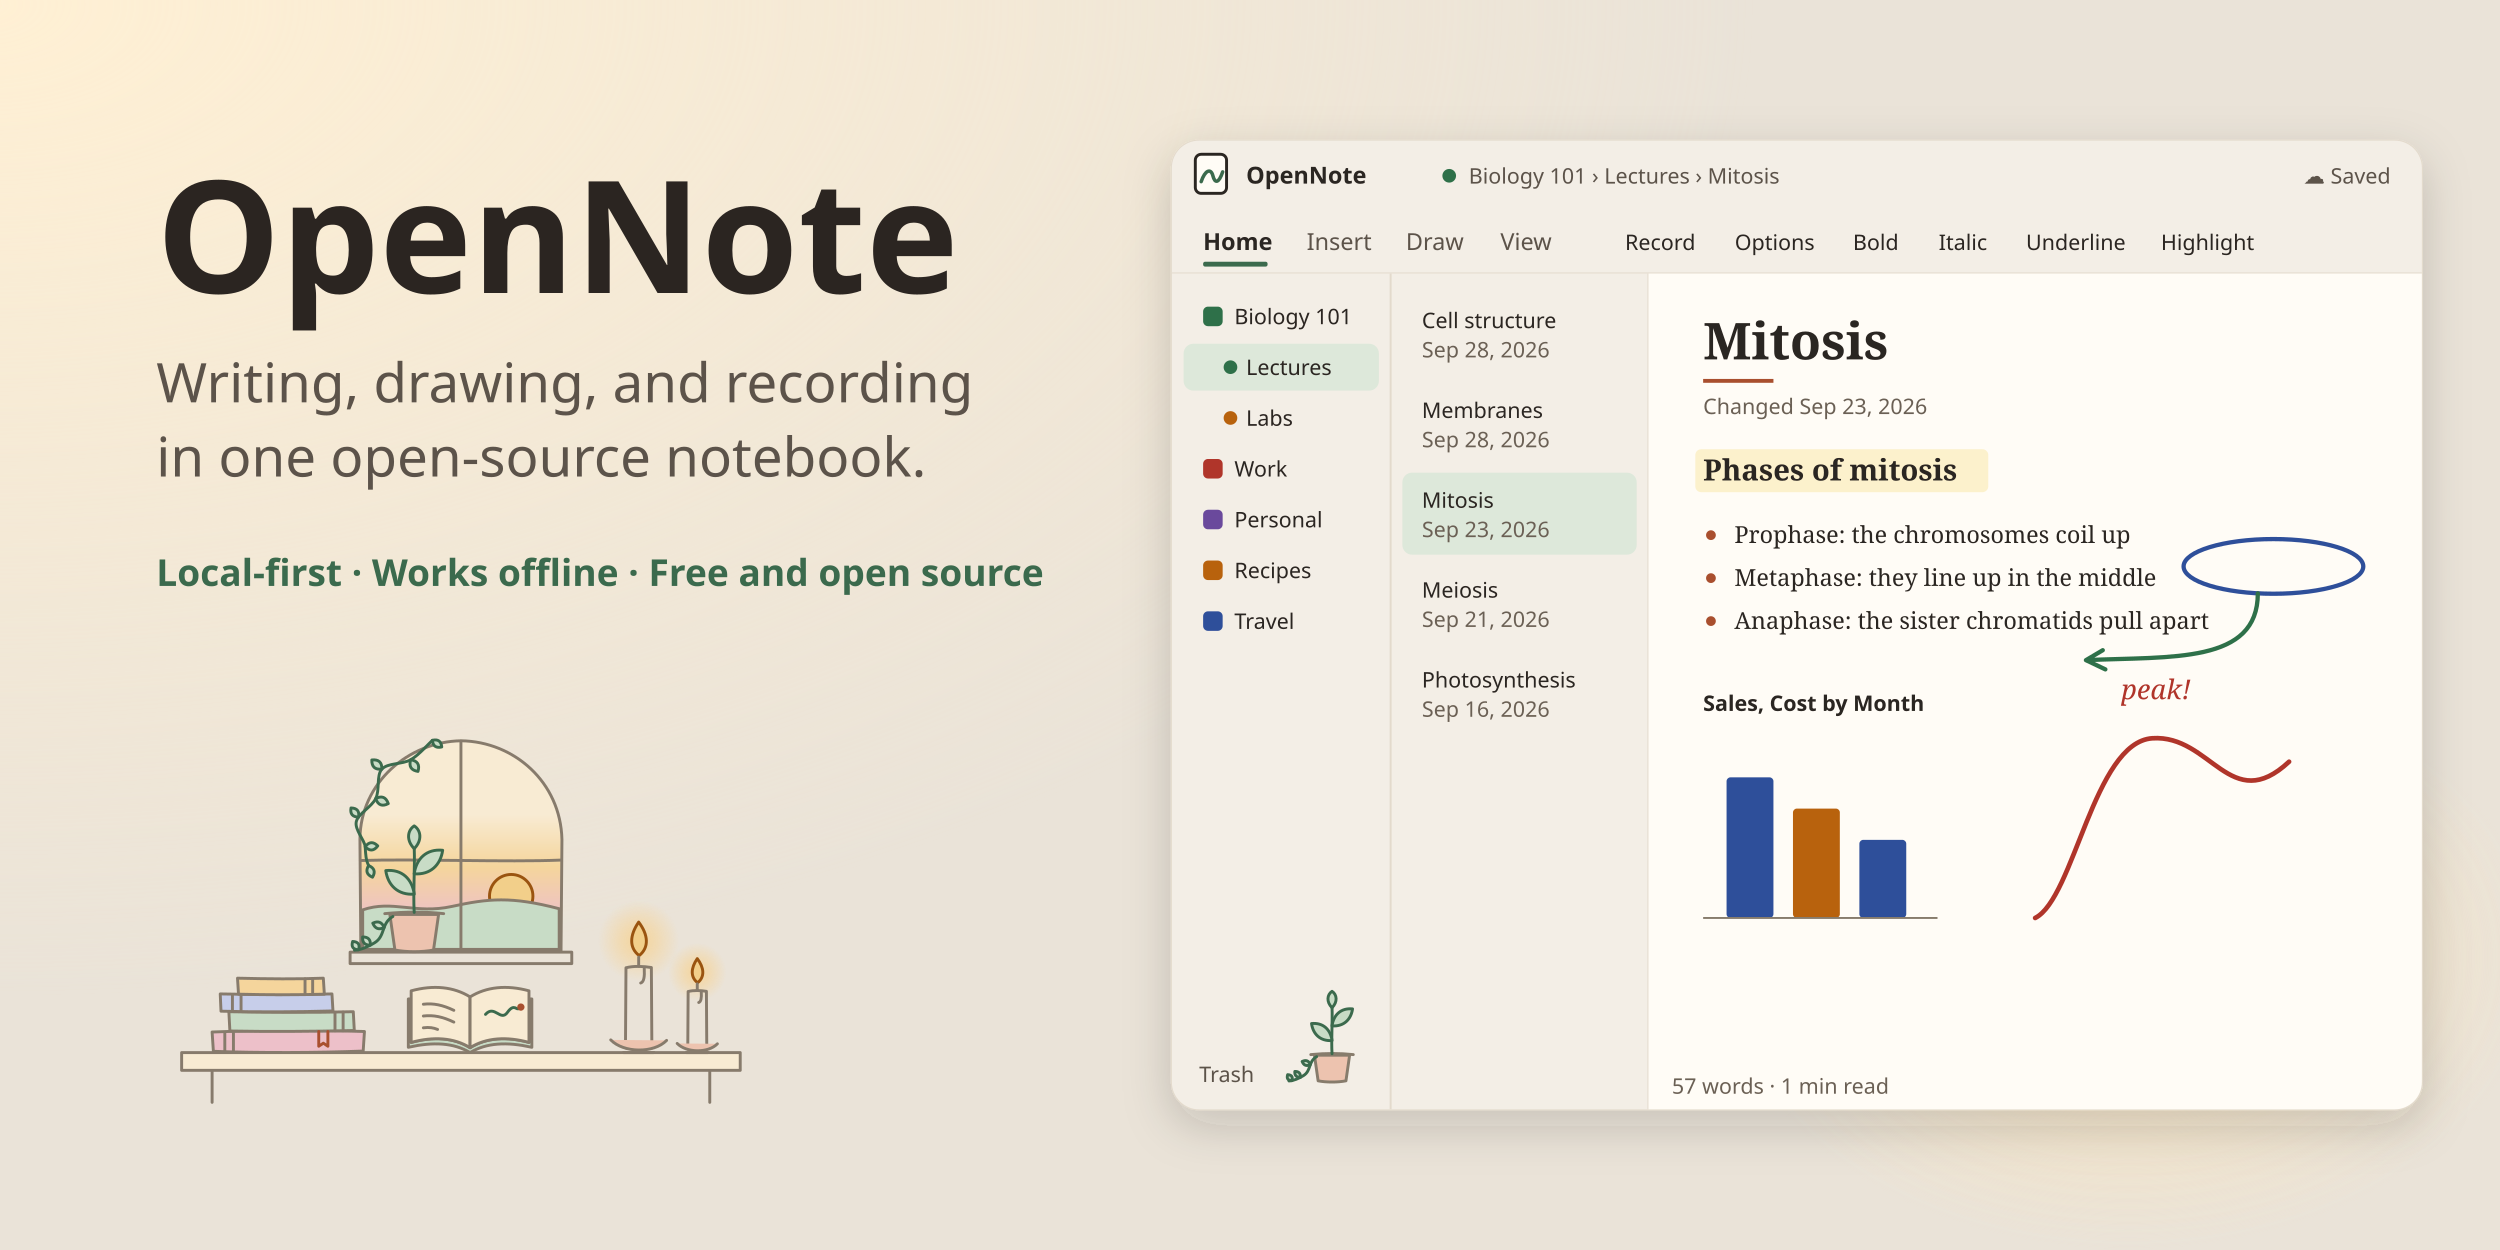
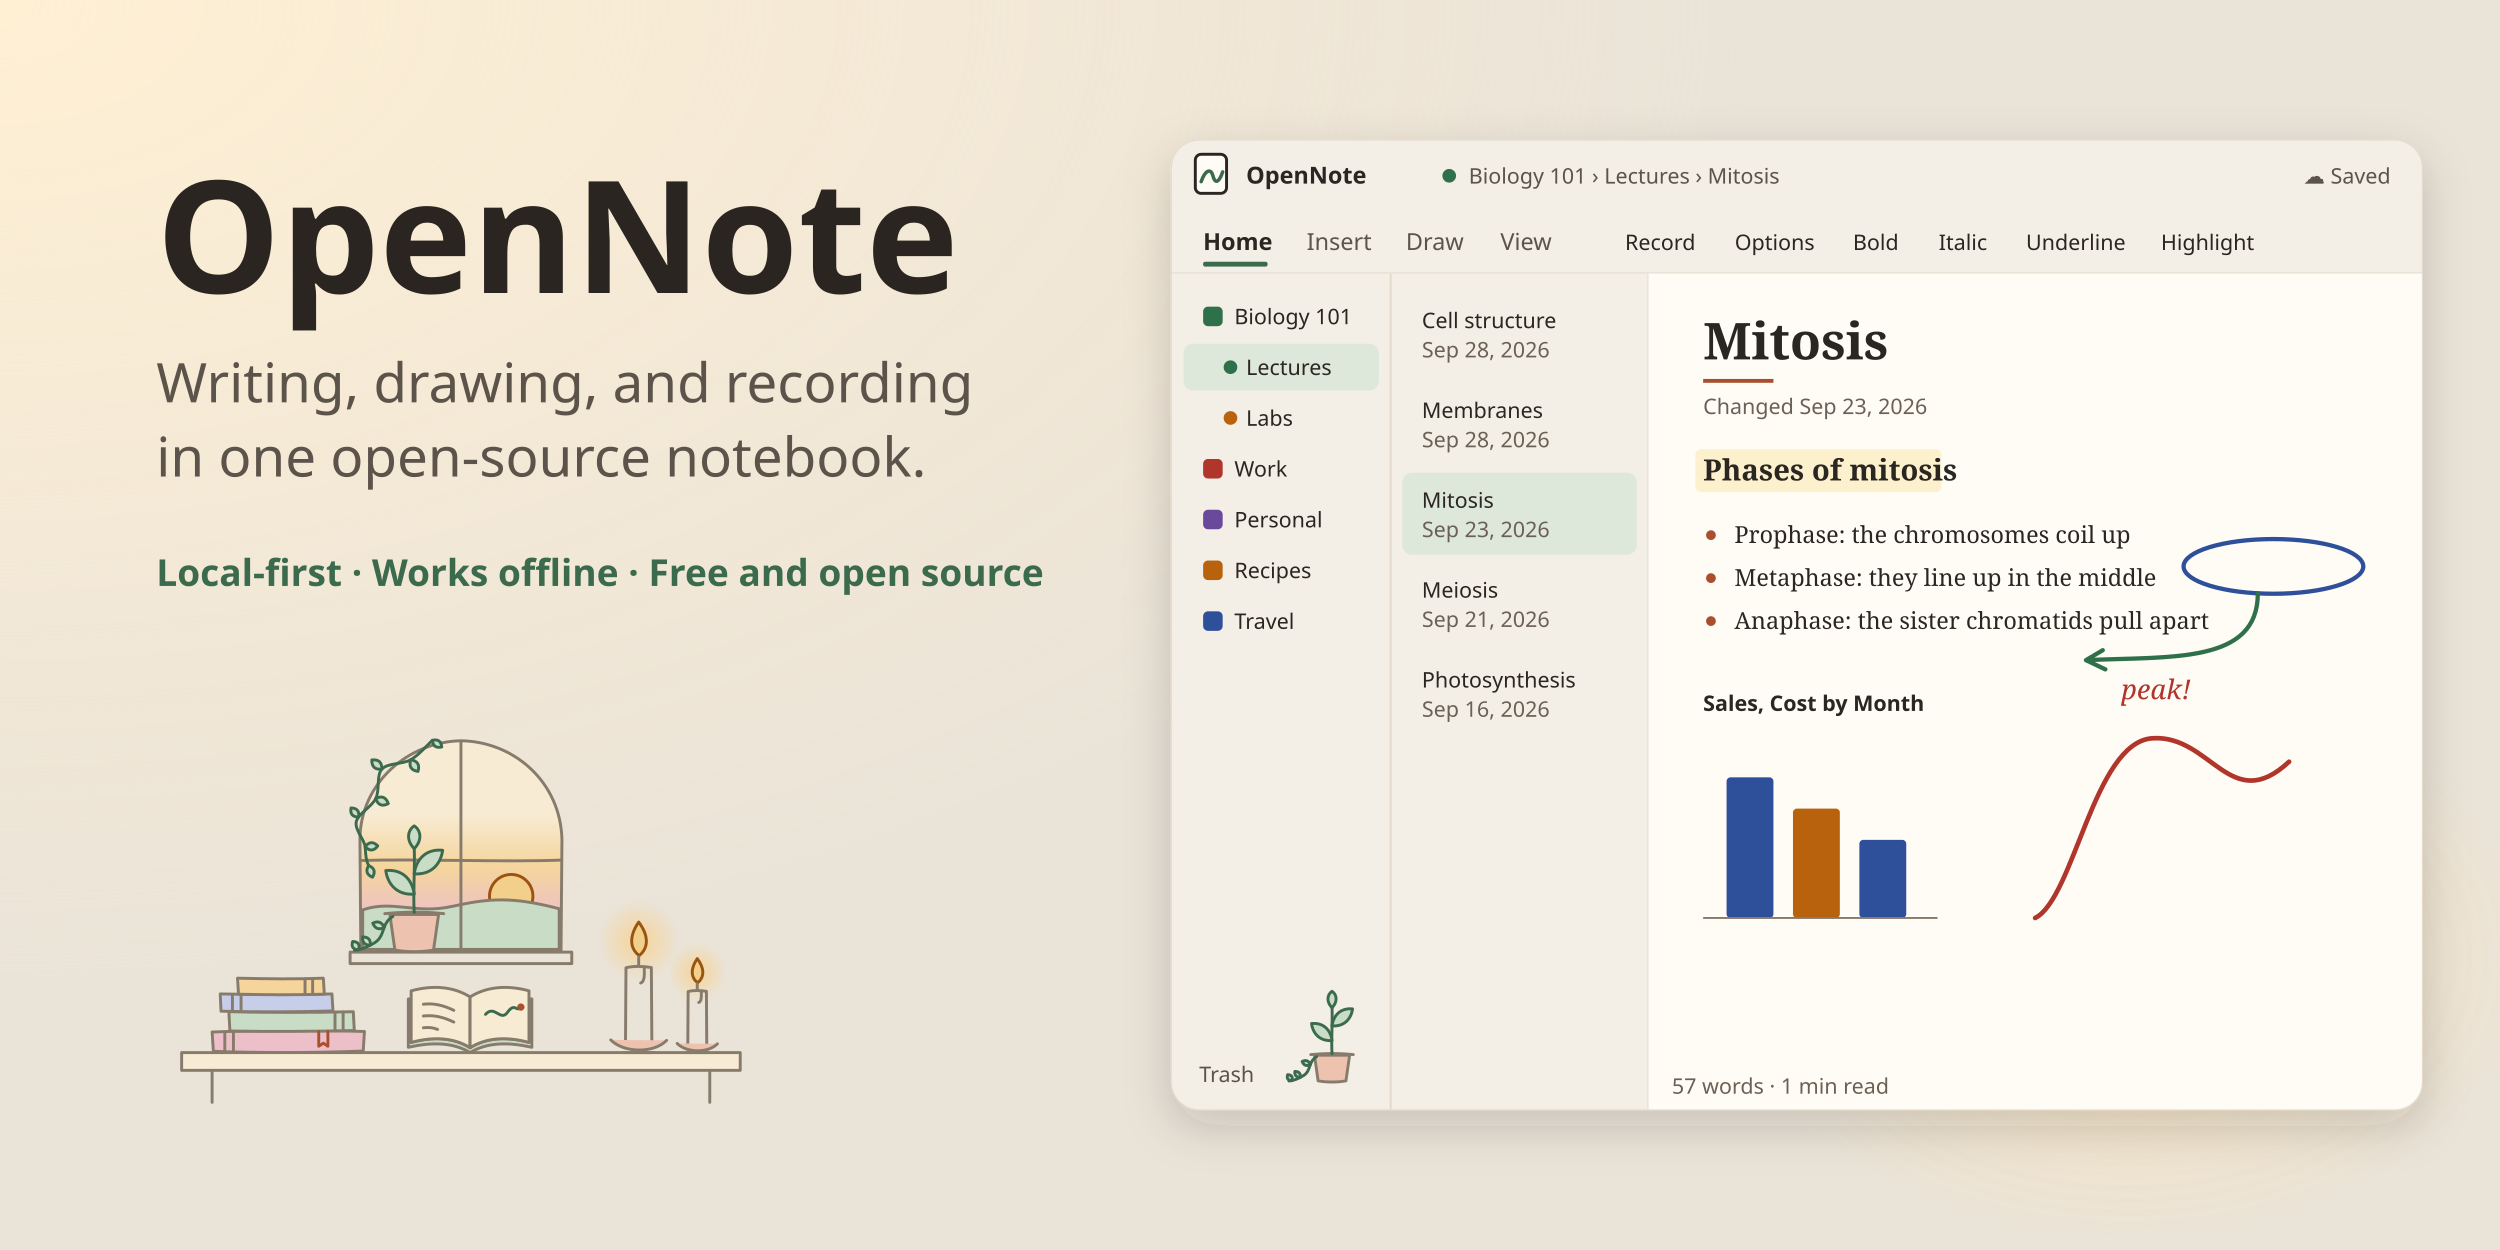
<svg xmlns="http://www.w3.org/2000/svg" viewBox="0 0 1280 640" width="1280" height="640" role="img" aria-labelledby="title" data-safe-margin="40">
  <defs>
    <filter id="lift" x="-10%" y="-10%" width="120%" height="130%">
      <feDropShadow dx="0" dy="8" stdDeviation="12" flood-color="#2B2521" flood-opacity="0.18" />
    </filter>
  </defs>
  <defs>
    <radialGradient id="ambient25" cx="0" cy="0" r="1" gradientUnits="userSpaceOnUse" gradientTransform="translate(0 0) scale(896 512)">
      <stop offset="0" stop-color="#FFF0D4" />
      <stop offset="1" stop-color="#FFF0D4" stop-opacity="0" />
    </radialGradient>
    <radialGradient id="ambient25p">
      <stop offset="0" stop-color="#FCE4B8" />
      <stop offset="1" stop-color="#FCE4B8" stop-opacity="0" />
    </radialGradient>
  </defs>
  <rect x="0" y="0" width="1280" height="640" rx="0" fill="#EAE3D8" />
  <rect x="0" y="0" width="1280" height="640" fill="url(#ambient25)" />
  <ellipse cx="1090" cy="490" rx="210" ry="150" fill="url(#ambient25p)" opacity="0.9" />
  <g font-family="'Atkinson Hyperlegible Next', 'Segoe UI', 'DejaVu Sans', sans-serif">
    <text x="80" y="150" font-size="80" font-weight="700" fill="#2B2521" text-anchor="start" font-family="'Atkinson Hyperlegible Next', 'Segoe UI', system-ui, sans-serif">OpenNote</text>
    <text x="80" y="206" font-size="28" font-weight="400" fill="#5C534A" text-anchor="start" font-family="'Atkinson Hyperlegible Next', 'Segoe UI', system-ui, sans-serif">Writing, drawing, and recording</text>
    <text x="80" y="244" font-size="28" font-weight="400" fill="#5C534A" text-anchor="start" font-family="'Atkinson Hyperlegible Next', 'Segoe UI', system-ui, sans-serif">in one open-source notebook.</text>
    <text x="80" y="300" font-size="19" font-weight="700" fill="#3B6A4D" text-anchor="start" font-family="'Atkinson Hyperlegible Next', 'Segoe UI', system-ui, sans-serif">Local-first  ·  Works offline  ·  Free and open source</text>
  </g>
  <g data-important="desk by the window">
    <g data-part="desk-scene" transform="translate(80 372) scale(1.3)" fill="none" stroke="#877B6C" stroke-linecap="round" stroke-linejoin="round">
      <path d="M10 128.4H230V135.4H10ZM22 136V148m196-12v12" fill="#F8EBD3" stroke-width="1.154" data-part="desk" />
      <g data-part="window" transform="translate(75 2) scale(0.9)" stroke-width="1.282">
        <defs>
          <linearGradient id="desk-sky" x2="0" y2="1">
            <stop offset="0" stop-color="#F8EBD3" />
            <stop offset="0.35" stop-color="#F8EBD3" />
            <stop offset="0.6" stop-color="#F5D59C" />
            <stop offset="0.85" stop-color="#EDC0C9" />
          </linearGradient>
        </defs>
        <path d="M6.2 96 5.8 47C6 22.5 27 4.3 50.2 4 73.2 4.4 93.6 22 94.2 47.2L93.8 96Z" fill="url(#desk-sky)" data-part="sky" />
        <circle cx="72" cy="72" r="9.5" data-part="sun" fill="#F2CF8A" stroke="#9A5410" />
        <path d="M7 78C20 73.5 30 80 46 76.5S72 72 93 77.5L93 95.3H7Z" fill="#C8DCC6" />
        <path d="M50 4.2V96M6 56.4C30 55.6 70 57.2 94 56.2" data-part="window-bars" />
        <path d="M37.5 3.8C35.9 5.2 31.7 10.2 28 12.3 24.3 14.4 18 13.6 15.4 16.4 12.9 19.2 14.6 25.5 12.7 29.3 10.8 33.1 5 35.9 4.2 39.4 3.4 42.9 7.9 47.5 8.1 50.4 8.3 53.8 8.4 56.2 9.6 58.6" stroke="#3B6A4D" data-part="vine" />
        <path d="M37.5 3.8Q37.9 7.6 41.6 6.7Q41.2 2.9 37.5 3.8Z" fill="#C8DCC6" stroke="#3B6A4D" data-part="leaf" />
        <path d="M28 12.3Q26.7 16.7 31.2 17.4Q32.5 13 28 12.3Z" fill="#C8DCC6" stroke="#3B6A4D" data-part="leaf" />
        <path d="M15.4 16.4Q15.5 11.9 11 12.4Q10.9 16.9 15.4 16.4Z" fill="#C8DCC6" stroke="#3B6A4D" data-part="leaf" />
        <path d="M12.7 29.3Q14.2 33.6 18.2 31.5Q16.7 27.2 12.7 29.3Z" fill="#C8DCC6" stroke="#3B6A4D" data-part="leaf" />
        <path d="M5.2 37.4Q5.9 33.5 1.9 33.4Q1.2 37.3 5.2 37.4Z" fill="#C8DCC6" stroke="#3B6A4D" data-part="leaf" />
        <path d="M8.1 50.4Q11.1 53.4 13.6 50Q10.6 47 8.1 50.4Z" fill="#C8DCC6" stroke="#3B6A4D" data-part="leaf" />
        <path d="M9.6 58.6Q7.5 62.1 11.3 63.7Q13.4 60.2 9.6 58.6Z" fill="#C8DCC6" stroke="#3B6A4D" data-part="leaf" />
        <path d="M1.5 96.5H98.5V101.5H1.5Z" data-part="sill" />
      </g>
      <g data-part="plant" transform="translate(76 38) scale(0.8)" stroke-width="1.442">
        <path d="M20 45H44L41.5 62.5C36 63.6 28 63.6 22.5 62.5Z" fill="#EDC3AF" data-part="pot" />
        <path d="M17.5 44.6C28 43.6 37 43.6 46.5 44.6" />
        <path d="M32 44C31.4 34 32.4 23 32 12" stroke="#3B6A4D" />
        <path d="M21.5 46C15.5 49.5 18 55.6 12.4 59 9 61 6 62.4 2.6 62.6" stroke="#3B6A4D" />
        <path d="M32 35C24 35.6 19 30.6 18 23.4 26 22.6 31 27.6 32 35Z" fill="#C8DCC6" stroke="#3B6A4D" />
        <path d="M32 25C40 25.6 45 20.6 46 13.4 38 12.6 33 17.6 32 25Z" fill="#C8DCC6" stroke="#3B6A4D" />
        <path d="M32 12.6C28 8.6 28.6 3.6 32 1.4 35.4 3.6 36 8.6 32 12.6Z" fill="#C8DCC6" stroke="#3B6A4D" />
        <path d="M17.2 51.4Q15.5 47.4 11.6 49.3Q13.3 53.4 17.2 51.4Z" fill="#C8DCC6" stroke="#3B6A4D" />
        <path d="M10.4 60.1Q10.7 56 6.6 56.1Q6.3 60.2 10.4 60.1Z" fill="#C8DCC6" stroke="#3B6A4D" />
        <path d="M4.6 62.4Q5.8 58.5 1.7 58.3Q0.5 62.2 4.6 62.4Z" fill="#C8DCC6" stroke="#3B6A4D" />
      </g>
      <g data-part="books" transform="translate(20 90.3) scale(1)" stroke-width="1.154">
        <path d="M2.5 37.6C20 38.3 44 38.2 61.5 37.5L62 29.8C44 29.2 20 29.3 2 30Z" fill="#EDC0C9" />
        <path d="M9 29.6C24 29.9 42 29.8 58 29.4L57.6 22C42 22.4 24 22.3 8.6 22Z" fill="#C8DCC6" />
        <path d="M5.5 21.8C20 22.2 36 22.1 49.6 21.7L49.2 15C36 15.4 20 15.3 5.2 15Z" fill="#C7CEEA" />
        <path d="M12.4 15.1C24 15.4 36 15.4 46.2 15.1L45.8 8.8C36 9.2 24 9.1 12 8.8Z" fill="#F5D59C" />
        <path d="M7 30.2v7.4m3.4-7.5v7.6m43.2-15.5v7.3m-3.2-7.2v7.2M10 15.2v6.6m3.4-6.6v6.7M41.6 9v6.1m-3-6v6" />
        <path d="M44 29.8V35.6L45.8 34.4 47.6 35.6V29.8" stroke="#A9502F" />
      </g>
      <g data-part="notebook" transform="translate(98 96.88) scale(0.8)" stroke-width="1.442">
        <path d="M1.6 13V36.8C14 34 24 34.6 32 39.4 40 34.6 50 34 62.4 36.8V13H61V34.4C50 31.4 40 32 32 37 24 32 14 31.4 3 34.4V13Z" fill="#C8DCC6" />
        <path d="M3 9C14 6 24 7 32 12V37C24 32 14 31.4 3 34.4Z" fill="#F8EBD3" />
        <path d="M61 9C50 6 40 7 32 12V37C40 32 50 31.4 61 34.4Z" fill="#F8EBD3" />
        <path d="M9 15.6C14 15 18.6 16 24 18.6M9 21.4C14 20.8 18.6 21.8 24 24.4M9 27.2C12 26.8 14 27.2 16 28" />
        <path d="M39.6 20.6C44 15.6 47 24.4 50.4 19.6S55 19 56 17.6" stroke="#3B6A4D" />
        <circle cx="57" cy="17" r="1.8" fill="#A9502F" stroke="none" />
      </g>
      <g data-part="candle" transform="translate(176 72.4) scale(1)" stroke-width="1.154">
        <defs>
          <radialGradient id="desk-glow-1">
            <stop offset="0" stop-color="#F5D59C" />
            <stop offset="0.45" stop-color="#F5D59C" stop-opacity="0.6" />
            <stop offset="1" stop-color="#F5D59C" stop-opacity="0" />
          </radialGradient>
        </defs>
        <circle cx="14" cy="12" r="16" fill="url(#desk-glow-1)" stroke="none" />
        <path d="M14 4.6C17.8 9.6 18.2 14.6 14.2 17.8 10.2 14.8 10.4 9.8 14 4.6Z" fill="#F2CF8A" stroke="#9A5410" data-part="flame" />
        <path d="M14 18.4V22" />
        <path d="M9 22.6C12 21.8 16 22 19 22.5L19.2 54.2C16 54.9 12 54.8 8.8 54.1Z" data-part="candle-body" />
        <path d="M16.2 22.8C16.4 26.4 16 28.2 14.8 28.6" />
        <path d="M3 51C8 56.2 20 56.4 25 51.2" fill="#EDC3AF" data-part="dish" />
        <path d="M8 56H20" data-part="candle-base" />
      </g>
      <g data-part="short-candle" transform="translate(203 88.08) scale(0.72)" stroke-width="1.603">
        <defs>
          <radialGradient id="desk-glow-2">
            <stop offset="0" stop-color="#F5D59C" />
            <stop offset="0.45" stop-color="#F5D59C" stop-opacity="0.6" />
            <stop offset="1" stop-color="#F5D59C" stop-opacity="0" />
          </radialGradient>
        </defs>
        <circle cx="14" cy="12" r="16" fill="url(#desk-glow-2)" stroke="none" />
        <path d="M14 4.6C17.8 9.6 18.2 14.6 14.2 17.8 10.2 14.8 10.4 9.8 14 4.6Z" fill="#F2CF8A" stroke="#9A5410" data-part="flame" />
        <path d="M14 18.4V22" />
        <path d="M9 22.6C12 21.8 16 22 19 22.5L19.2 54.2C16 54.9 12 54.8 8.8 54.1Z" data-part="candle-body" />
        <path d="M16.2 22.8C16.4 26.4 16 28.2 14.8 28.6" />
        <path d="M3 51C8 56.2 20 56.4 25 51.2" fill="#EDC3AF" data-part="dish" />
        <path d="M8 56H20" data-part="candle-base" />
      </g>
    </g>
  </g>
  <g filter="url(#lift)" data-important="workspace">
    <rect x="600" y="72" width="640" height="496" rx="14" fill="#F3EEE6" stroke="#E3DACC" stroke-width="1" />
    <clipPath id="win">
      <rect x="600" y="72" width="640" height="496" rx="14" />
    </clipPath>
    <g clip-path="url(#win)" font-family="'Atkinson Hyperlegible Next', 'Segoe UI', 'DejaVu Sans', sans-serif">
      <rect x="600" y="72" width="640" height="68" rx="0" fill="#F3EEE6" />
      <rect x="612" y="79" width="16" height="20" rx="3" fill="#FFFCF6" stroke="#2B2521" stroke-width="1.5" />
      <path d="M615 93c2-6 5-7 6-3s3 4 5-2" fill="none" stroke-linecap="round" stroke-linejoin="round" stroke="#3B6A4D" stroke-width="1.8" />
      <text x="638" y="94" font-size="12" font-weight="600" fill="#2B2521" text-anchor="start" font-family="'Atkinson Hyperlegible Next', 'Segoe UI', system-ui, sans-serif">OpenNote</text>
      <circle cx="742" cy="90" r="3.5" fill="#2E7048" />
      <text x="752" y="94" font-size="11" font-weight="400" fill="#5C534A" text-anchor="start" font-family="'Atkinson Hyperlegible Next', 'Segoe UI', system-ui, sans-serif">Biology 101 › Lectures › Mitosis</text>
      <text x="1224" y="94" font-size="11" font-weight="400" fill="#5C534A" text-anchor="end" font-family="'Atkinson Hyperlegible Next', 'Segoe UI', system-ui, sans-serif">☁ Saved</text>
      <line x1="600" y1="140" x2="1240" y2="140" stroke="#E3DACC" />
      <text x="616" y="128" font-size="12" font-weight="600" fill="#2B2521" text-anchor="start" font-family="'Atkinson Hyperlegible Next', 'Segoe UI', system-ui, sans-serif">Home</text>
      <rect x="616" y="134" width="33" height="2.5" rx="1" fill="#3B6A4D" />
      <text x="669" y="128" font-size="12" font-weight="400" fill="#5C534A" text-anchor="start" font-family="'Atkinson Hyperlegible Next', 'Segoe UI', system-ui, sans-serif">Insert</text>
      <text x="719.8" y="128" font-size="12" font-weight="400" fill="#5C534A" text-anchor="start" font-family="'Atkinson Hyperlegible Next', 'Segoe UI', system-ui, sans-serif">Draw</text>
      <text x="768.2" y="128" font-size="12" font-weight="400" fill="#5C534A" text-anchor="start" font-family="'Atkinson Hyperlegible Next', 'Segoe UI', system-ui, sans-serif">View</text>
      <text x="832" y="128" font-size="11" font-weight="400" fill="#2B2521" text-anchor="start" font-family="'Atkinson Hyperlegible Next', 'Segoe UI', system-ui, sans-serif">Record</text>
      <text x="888.2" y="128" font-size="11" font-weight="400" fill="#2B2521" text-anchor="start" font-family="'Atkinson Hyperlegible Next', 'Segoe UI', system-ui, sans-serif">Options</text>
      <text x="948.7" y="128" font-size="11" font-weight="400" fill="#2B2521" text-anchor="start" font-family="'Atkinson Hyperlegible Next', 'Segoe UI', system-ui, sans-serif">Bold</text>
      <text x="992.6" y="128" font-size="11" font-weight="400" fill="#2B2521" text-anchor="start" font-family="'Atkinson Hyperlegible Next', 'Segoe UI', system-ui, sans-serif">Italic</text>
      <text x="1037.3" y="128" font-size="11" font-weight="400" fill="#2B2521" text-anchor="start" font-family="'Atkinson Hyperlegible Next', 'Segoe UI', system-ui, sans-serif">Underline</text>
      <text x="1106.4" y="128" font-size="11" font-weight="400" fill="#2B2521" text-anchor="start" font-family="'Atkinson Hyperlegible Next', 'Segoe UI', system-ui, sans-serif">Highlight</text>
      <rect x="600" y="140" width="244" height="428" rx="0" fill="#F3EEE6" />
      <line x1="712" y1="140" x2="712" y2="568" stroke="#E3DACC" />
      <line x1="844" y1="140" x2="844" y2="568" stroke="#E3DACC" />
      <rect x="616" y="157" width="10" height="10" rx="2.5" fill="#2E7048" />
      <text x="632" y="166" font-size="11" font-weight="400" fill="#2B2521" text-anchor="start" font-family="'Atkinson Hyperlegible Next', 'Segoe UI', system-ui, sans-serif">Biology 101</text>
      <rect x="606" y="176" width="100" height="24" rx="5" fill="#DDE8DA" />
      <circle cx="630" cy="188" r="3.5" fill="#2E7048" />
      <text x="638" y="192" font-size="11" font-weight="400" fill="#2B2521" text-anchor="start" font-family="'Atkinson Hyperlegible Next', 'Segoe UI', system-ui, sans-serif">Lectures</text>
      <circle cx="630" cy="214" r="3.5" fill="#B8620F" />
      <text x="638" y="218" font-size="11" font-weight="400" fill="#2B2521" text-anchor="start" font-family="'Atkinson Hyperlegible Next', 'Segoe UI', system-ui, sans-serif">Labs</text>
      <rect x="616" y="235" width="10" height="10" rx="2.5" fill="#B0342A" />
      <text x="632" y="244" font-size="11" font-weight="400" fill="#2B2521" text-anchor="start" font-family="'Atkinson Hyperlegible Next', 'Segoe UI', system-ui, sans-serif">Work</text>
      <rect x="616" y="261" width="10" height="10" rx="2.5" fill="#6A4A9C" />
      <text x="632" y="270" font-size="11" font-weight="400" fill="#2B2521" text-anchor="start" font-family="'Atkinson Hyperlegible Next', 'Segoe UI', system-ui, sans-serif">Personal</text>
      <rect x="616" y="287" width="10" height="10" rx="2.5" fill="#B8620F" />
      <text x="632" y="296" font-size="11" font-weight="400" fill="#2B2521" text-anchor="start" font-family="'Atkinson Hyperlegible Next', 'Segoe UI', system-ui, sans-serif">Recipes</text>
      <rect x="616" y="313" width="10" height="10" rx="2.5" fill="#2F4F9A" />
      <text x="632" y="322" font-size="11" font-weight="400" fill="#2B2521" text-anchor="start" font-family="'Atkinson Hyperlegible Next', 'Segoe UI', system-ui, sans-serif">Travel</text>
      <text x="614" y="554" font-size="11" font-weight="400" fill="#5C534A" text-anchor="start" font-family="'Atkinson Hyperlegible Next', 'Segoe UI', system-ui, sans-serif">Trash</text>
      <g data-part="plant-pot" fill="none" stroke="#877B6C" stroke-linecap="round" stroke-linejoin="round">
        <g data-part="plant" transform="translate(658 506.5063) scale(0.75)" stroke-width="2">
          <path d="M20 45H44L41.5 62.5C36 63.6 28 63.6 22.5 62.5Z" fill="#EDC3AF" data-part="pot" />
          <path d="M17.5 44.6C28 43.6 37 43.6 46.5 44.6" />
          <path d="M32 44C31.4 34 32.4 23 32 12" stroke="#3B6A4D" />
          <path d="M21.5 46C15.5 49.5 18 55.6 12.4 59 9 61 6 62.4 2.6 62.6" stroke="#3B6A4D" />
          <path d="M32 35C24 35.6 19 30.6 18 23.4 26 22.6 31 27.6 32 35Z" fill="#C8DCC6" stroke="#3B6A4D" />
          <path d="M32 25C40 25.6 45 20.6 46 13.4 38 12.6 33 17.6 32 25Z" fill="#C8DCC6" stroke="#3B6A4D" />
          <path d="M32 12.6C28 8.6 28.6 3.6 32 1.4 35.4 3.6 36 8.6 32 12.6Z" fill="#C8DCC6" stroke="#3B6A4D" />
          <path d="M17.2 51.4Q15.5 47.4 11.6 49.3Q13.3 53.4 17.2 51.4Z" fill="#C8DCC6" stroke="#3B6A4D" />
          <path d="M10.4 60.1Q10.7 56 6.6 56.1Q6.3 60.2 10.4 60.1Z" fill="#C8DCC6" stroke="#3B6A4D" />
          <path d="M4.6 62.4Q5.8 58.5 1.7 58.3Q0.5 62.2 4.6 62.4Z" fill="#C8DCC6" stroke="#3B6A4D" />
        </g>
      </g>
      <text x="728" y="168" font-size="11" font-weight="500" fill="#2B2521" text-anchor="start" font-family="'Atkinson Hyperlegible Next', 'Segoe UI', system-ui, sans-serif">Cell structure</text>
      <text x="728" y="183" font-size="11" font-weight="400" fill="#6B6054" text-anchor="start" font-family="'Atkinson Hyperlegible Next', 'Segoe UI', system-ui, sans-serif">Sep 28, 2026</text>
      <text x="728" y="214" font-size="11" font-weight="500" fill="#2B2521" text-anchor="start" font-family="'Atkinson Hyperlegible Next', 'Segoe UI', system-ui, sans-serif">Membranes</text>
      <text x="728" y="229" font-size="11" font-weight="400" fill="#6B6054" text-anchor="start" font-family="'Atkinson Hyperlegible Next', 'Segoe UI', system-ui, sans-serif">Sep 28, 2026</text>
      <rect x="718" y="242" width="120" height="42" rx="5" fill="#DDE8DA" />
      <text x="728" y="260" font-size="11" font-weight="500" fill="#2B2521" text-anchor="start" font-family="'Atkinson Hyperlegible Next', 'Segoe UI', system-ui, sans-serif">Mitosis</text>
      <text x="728" y="275" font-size="11" font-weight="400" fill="#6B6054" text-anchor="start" font-family="'Atkinson Hyperlegible Next', 'Segoe UI', system-ui, sans-serif">Sep 23, 2026</text>
      <text x="728" y="306" font-size="11" font-weight="500" fill="#2B2521" text-anchor="start" font-family="'Atkinson Hyperlegible Next', 'Segoe UI', system-ui, sans-serif">Meiosis</text>
      <text x="728" y="321" font-size="11" font-weight="400" fill="#6B6054" text-anchor="start" font-family="'Atkinson Hyperlegible Next', 'Segoe UI', system-ui, sans-serif">Sep 21, 2026</text>
      <text x="728" y="352" font-size="11" font-weight="500" fill="#2B2521" text-anchor="start" font-family="'Atkinson Hyperlegible Next', 'Segoe UI', system-ui, sans-serif">Photosynthesis</text>
      <text x="728" y="367" font-size="11" font-weight="400" fill="#6B6054" text-anchor="start" font-family="'Atkinson Hyperlegible Next', 'Segoe UI', system-ui, sans-serif">Sep 16, 2026</text>
      <rect x="844" y="140" width="396" height="428" rx="0" fill="#FFFCF6" />
      <text x="872" y="184" font-size="26" font-weight="700" fill="#2B2521" text-anchor="start" font-family="Literata, Cambria, Georgia, serif">Mitosis</text>
      <rect x="872" y="194" width="36" height="2" rx="0" fill="#A9502F" />
      <text x="872" y="212" font-size="11" font-weight="400" fill="#6B6054" text-anchor="start" font-family="'Atkinson Hyperlegible Next', 'Segoe UI', system-ui, sans-serif">Changed Sep 23, 2026</text>
-       <rect x="868" y="230" width="150" height="22" rx="3" fill="#F2CF4A66" fill-opacity="0.6" />
+       <rect x="868" y="230" width="126" height="22" rx="3" fill="#F2CF4A66" fill-opacity="0.6" />
      <text x="872" y="246" font-size="15" font-weight="700" fill="#2B2521" text-anchor="start" font-family="Literata, Cambria, Georgia, serif">Phases of mitosis</text>
      <circle cx="876" cy="274" r="2.5" fill="#A9502F" />
      <text x="888" y="278" font-size="12" font-weight="400" fill="#2B2521" text-anchor="start" font-family="Literata, Cambria, Georgia, serif">Prophase: the chromosomes coil up</text>
      <circle cx="876" cy="296" r="2.5" fill="#A9502F" />
      <text x="888" y="300" font-size="12" font-weight="400" fill="#2B2521" text-anchor="start" font-family="Literata, Cambria, Georgia, serif">Metaphase: they line up in the middle</text>
      <circle cx="876" cy="318" r="2.5" fill="#A9502F" />
      <text x="888" y="322" font-size="12" font-weight="400" fill="#2B2521" text-anchor="start" font-family="Literata, Cambria, Georgia, serif">Anaphase: the sister chromatids pull apart</text>
      <path data-part="circled" d="M1118 290a46 14 0 1 0 92 0a46 14 0 1 0-92 0" fill="none" stroke-linecap="round" stroke-linejoin="round" stroke="#2F4F9A" stroke-width="2.2" />
      <path data-part="arrow" d="M1156.01 303.79C1156 340 1112 336 1068 338M1068 338L1077.94 342.72M1068 338L1076.61 332.91" fill="none" stroke-linecap="round" stroke-linejoin="round" stroke="#2E7048" stroke-width="2.2" />
      <rect x="884" y="398" width="24" height="72" rx="2" fill="#2F4F9A" />
      <rect x="918" y="414" width="24" height="56" rx="2" fill="#B8620F" />
      <rect x="952" y="430" width="24" height="40" rx="2" fill="#2F4F9A" />
      <line x1="872" y1="470" x2="992" y2="470" stroke="#877B6C" />
      <text x="872" y="364" font-size="11" font-weight="600" fill="#2B2521" text-anchor="start" font-family="'Atkinson Hyperlegible Next', 'Segoe UI', system-ui, sans-serif">Sales, Cost by Month</text>
      <path d="M1042 470c20-10 30-90 60-92s40 40 70 12" fill="none" stroke-linecap="round" stroke-linejoin="round" stroke="#B0342A" stroke-width="2.4" />
      <text x="1086" y="358" font-size="14" font-weight="400" fill="#B0342A" text-anchor="start" font-family="Literata, Cambria, Georgia, serif" font-style="italic">peak!</text>
      <text x="856" y="560" font-size="11" font-weight="400" fill="#6B6054" text-anchor="start" font-family="'Atkinson Hyperlegible Next', 'Segoe UI', system-ui, sans-serif">57 words · 1 min read</text>
    </g>
  </g>
</svg>
